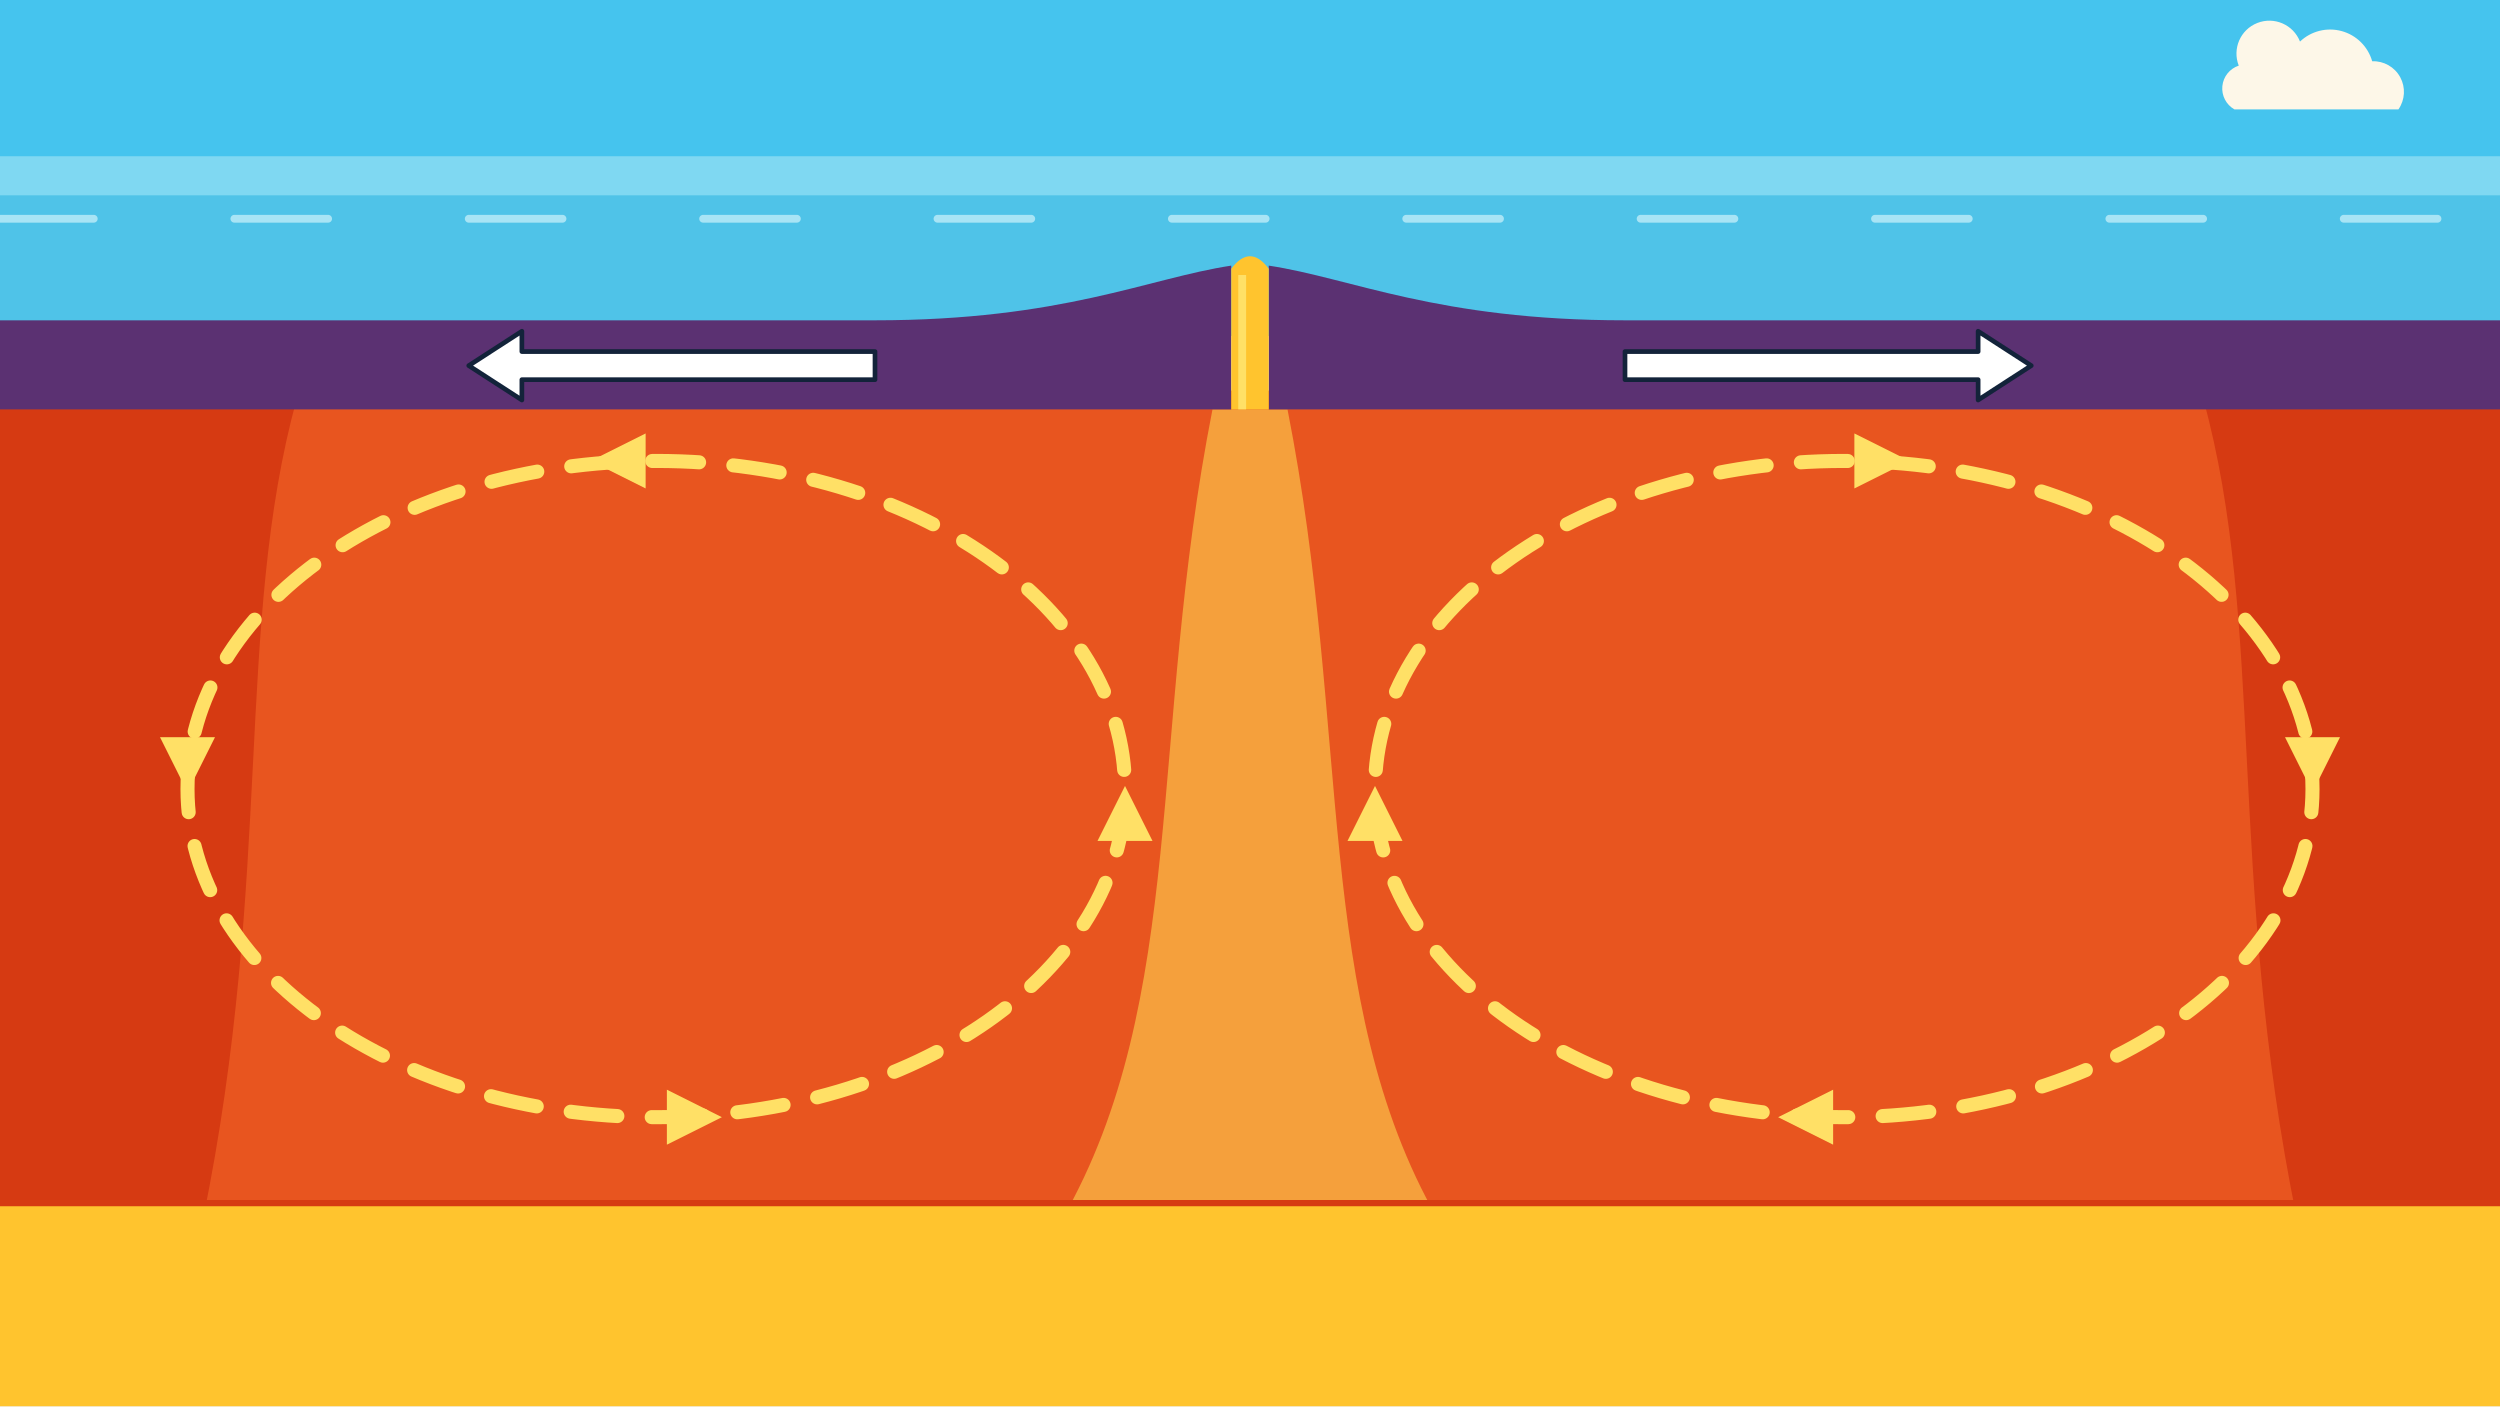
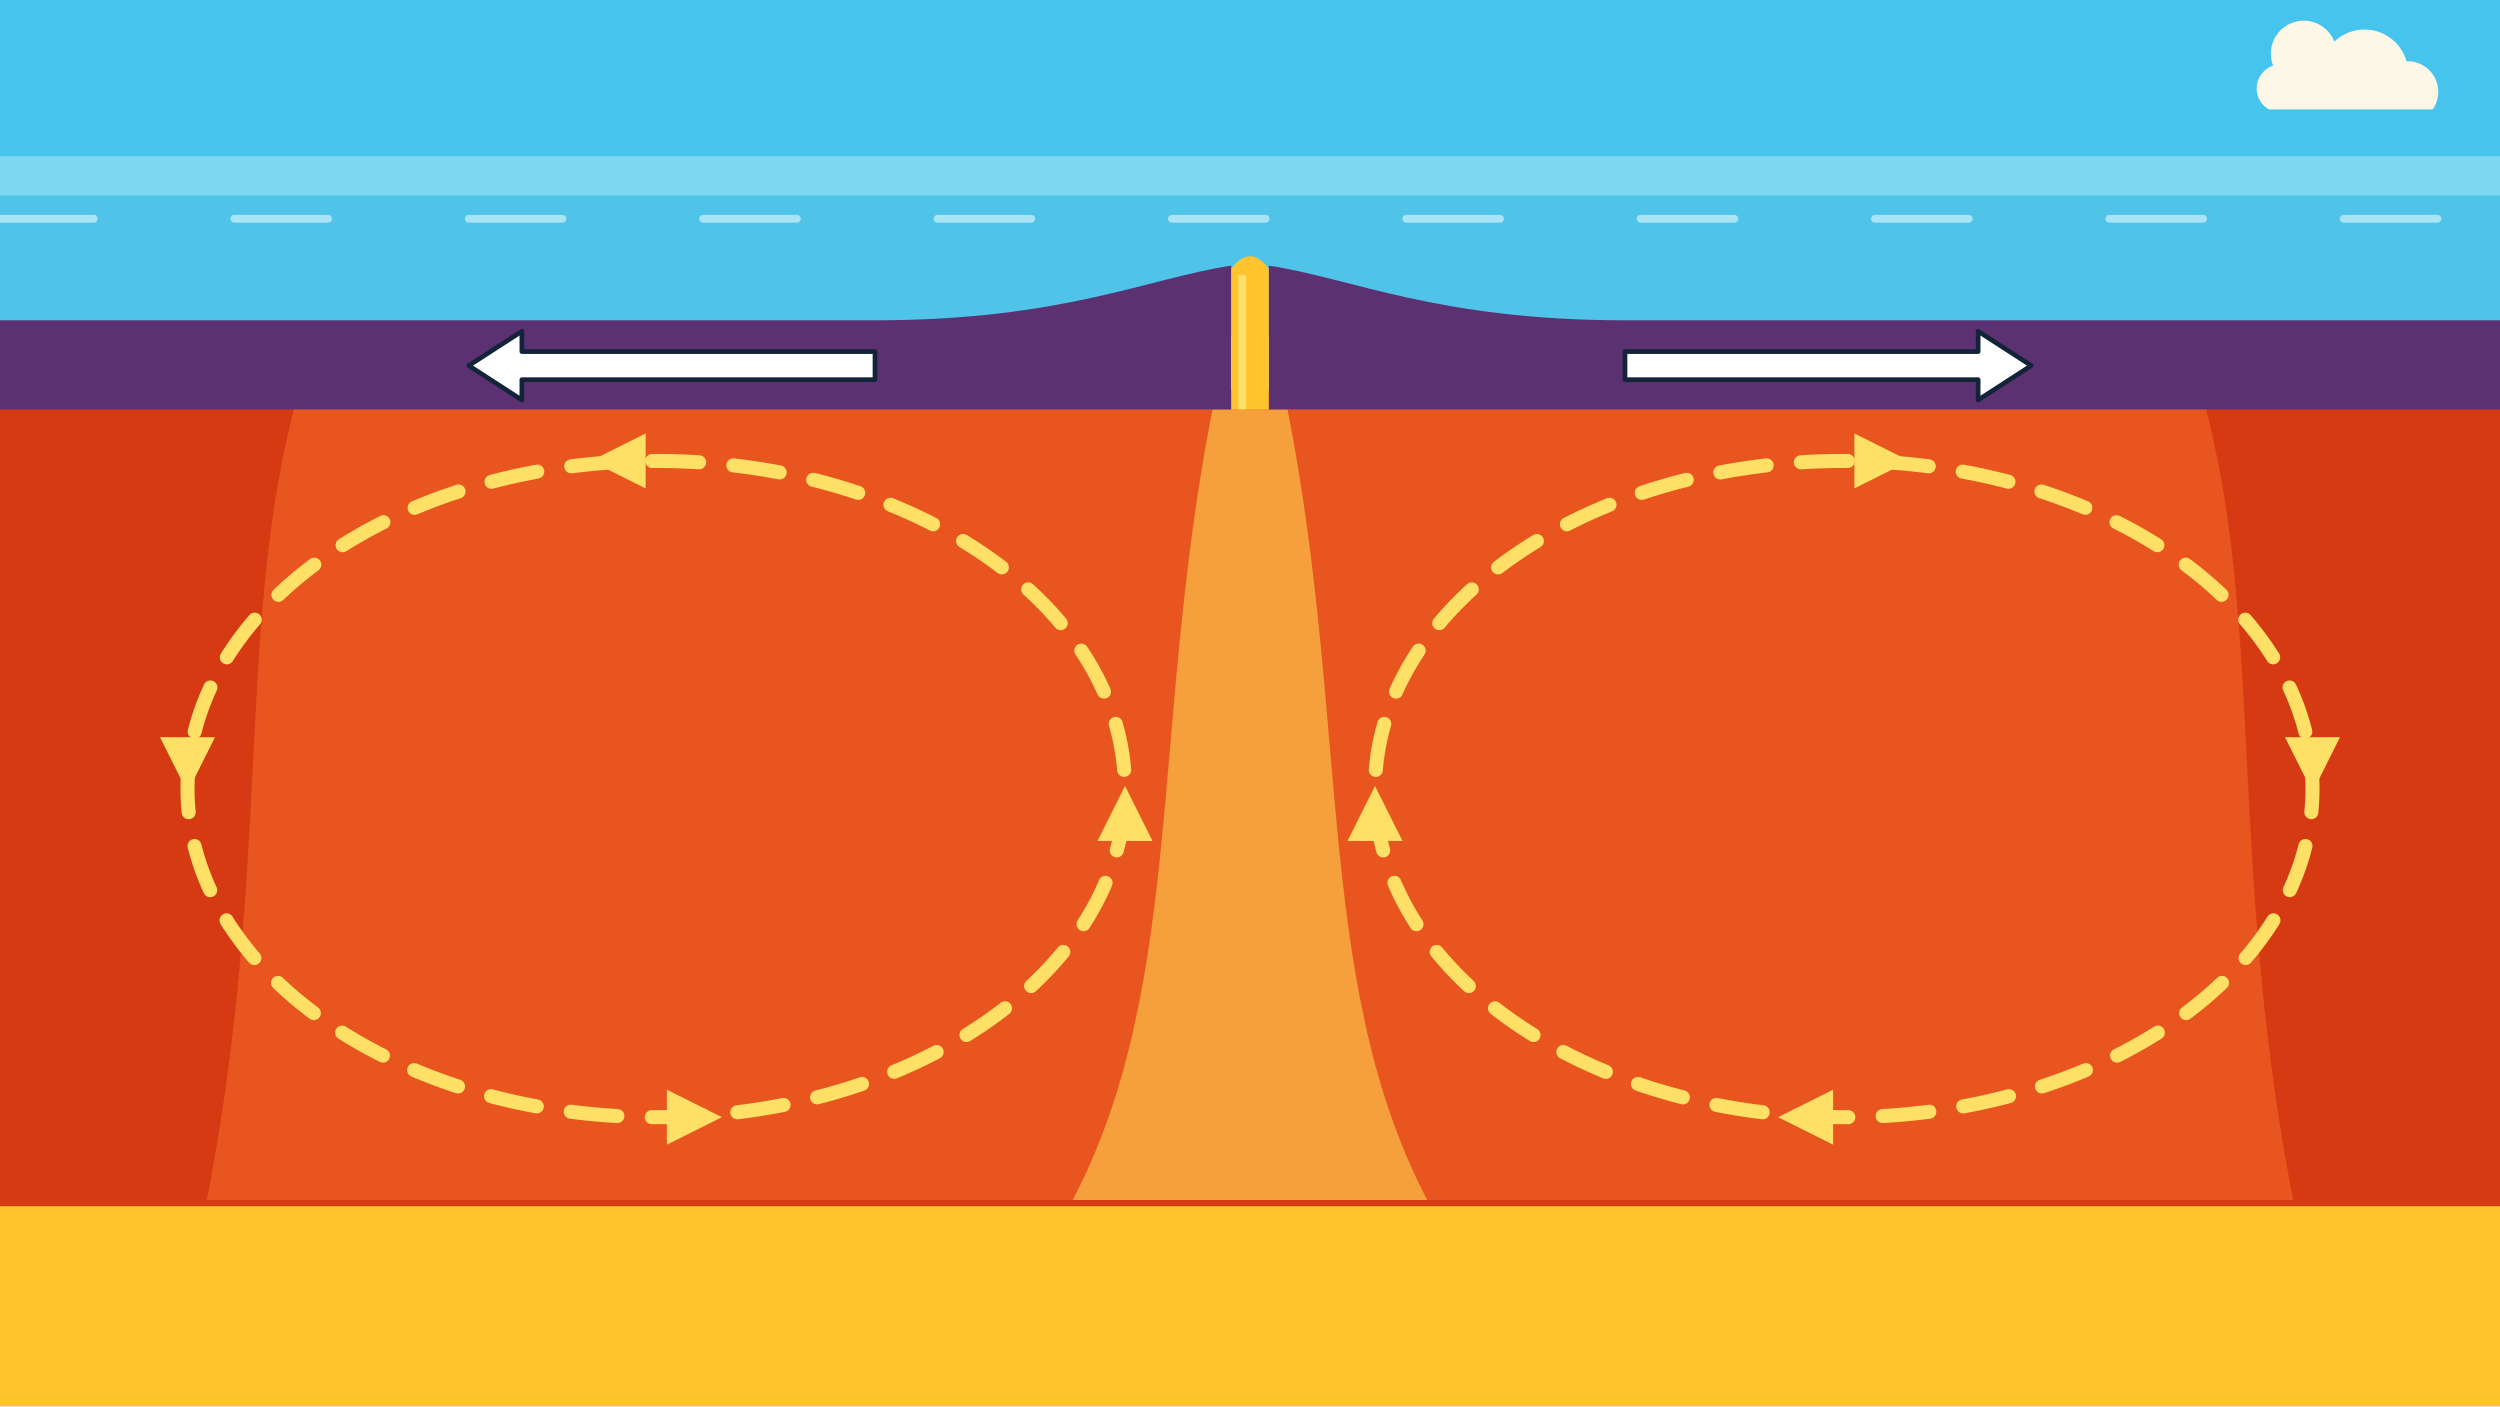
<svg xmlns="http://www.w3.org/2000/svg" id="gf-convection" viewBox="0 0 1600 900" role="img" aria-labelledby="gf-convection-t gf-convection-d">
  <style>@media (prefers-reduced-motion: reduce){#gf-convection .flow,#gf-convection .draw{stroke-dashoffset:0!important}#gf-convection .rise,#gf-convection .ripple{display:none}}</style>
  <rect width="1600" height="130" fill="#45C4EE" />
  <rect y="100" width="1600" height="30" fill="#7FD8F2" />
-   <path d="M1430 70h105a19.6 19.6 0 0 0-16.8-30.8a28 28 0 0 0-46.2-12.6a21 21 0 0 0-39.2 15.4a15.4 15.4 0 0 0-2.8 28z" fill="#FDF7E8" />
+   <path d="M1452 70h105a19.6 19.6 0 0 0-16.8-30.8a28 28 0 0 0-46.2-12.6a21 21 0 0 0-39.2 15.4a15.4 15.4 0 0 0-2.8 28z" fill="#FDF7E8" />
  <rect y="125" width="1600" height="90" fill="#4FC3E8" />
  <path class="flow" d="M0 140H1600" fill="none" stroke="#A8E4F5" stroke-width="5" stroke-linecap="round" stroke-dasharray="60 90">
    <animate attributeName="stroke-dashoffset" values="450;0" dur="30s" repeatCount="indefinite" />
  </path>
  <rect y="250" width="1600" height="540" fill="#E8551F" />
  <path d="M0 255H190C150 400 175 560 130 780H0Z" fill="#D63A12" />
  <path d="M1600 255H1410C1450 400 1425 560 1470 780H1600Z" fill="#D63A12" />
  <path d="M680 780C760 640 735 470 776 262H824C865 470 840 640 920 780Z" fill="#F5A03C" />
  <rect y="770" width="1600" height="130" fill="#FFC42E" />
  <path d="M0 770H1600" stroke="#D63A12" stroke-width="4" />
  <path d="M0 205H560C680 205 735 178 788 170V262H0Z" fill="#5B3172" />
  <path d="M1600 205H1040C920 205 865 178 812 170V262H1600Z" fill="#5B3172" />
  <path d="M788 172Q800 156 812 172V262H788Z" fill="#FFC42E" />
  <path d="M795 262V176" stroke="#FFE066" stroke-width="5" />
  <path class="flow" d="M420 715A300 210 0 0 0 720 505A300 210 0 0 0 420 295A300 210 0 0 0 120 505A300 210 0 0 0 420 715Z" fill="none" stroke="#FFE066" stroke-width="9" stroke-linecap="round" stroke-dasharray="30 22">
    <animate attributeName="stroke-dashoffset" values="156;0" dur="16s" repeatCount="indefinite" />
  </path>
  <path class="flow" d="M1180 715A300 210 0 0 1 880 505A300 210 0 0 1 1180 295A300 210 0 0 1 1480 505A300 210 0 0 1 1180 715Z" fill="none" stroke="#FFE066" stroke-width="9" stroke-linecap="round" stroke-dasharray="30 22">
    <animate attributeName="stroke-dashoffset" values="156;0" dur="16s" repeatCount="indefinite" />
  </path>
  <path d="M378 295L413.2 277.4L413.2 312.6Z" fill="#FFE066" />
  <path d="M462 715L426.8 732.6L426.8 697.4Z" fill="#FFE066" />
  <path d="M120 507L102.4 471.8L137.6 471.8Z" fill="#FFE066" />
  <path d="M720 503L737.6 538.2L702.4 538.2Z" fill="#FFE066" />
  <path d="M1222 295L1186.8 312.6L1186.8 277.4Z" fill="#FFE066" />
  <path d="M1138 715L1173.2 697.4L1173.2 732.6Z" fill="#FFE066" />
  <path d="M1480 507L1462.4 471.8L1497.6 471.8Z" fill="#FFE066" />
  <path d="M880 503L897.6 538.2L862.4 538.2Z" fill="#FFE066" />
  <circle class="rise" cx="794" cy="740" r="8" fill="#FFE066" opacity="0">
    <animate attributeName="cy" values="740;290" dur="10s" begin="0s" repeatCount="indefinite" />
    <animate attributeName="opacity" values="0;1;1;0" keyTimes="0;0.15;0.75;1" dur="10s" begin="0s" repeatCount="indefinite" />
  </circle>
  <circle class="rise" cx="806" cy="740" r="8" fill="#FFE066" opacity="0">
    <animate attributeName="cy" values="740;290" dur="10s" begin="2.5s" repeatCount="indefinite" />
    <animate attributeName="opacity" values="0;1;1;0" keyTimes="0;0.15;0.75;1" dur="10s" begin="2.5s" repeatCount="indefinite" />
  </circle>
  <circle class="rise" cx="794" cy="740" r="8" fill="#FFE066" opacity="0">
    <animate attributeName="cy" values="740;290" dur="10s" begin="5s" repeatCount="indefinite" />
    <animate attributeName="opacity" values="0;1;1;0" keyTimes="0;0.15;0.75;1" dur="10s" begin="5s" repeatCount="indefinite" />
  </circle>
  <circle class="rise" cx="806" cy="740" r="8" fill="#FFE066" opacity="0">
    <animate attributeName="cy" values="740;290" dur="10s" begin="7.5s" repeatCount="indefinite" />
    <animate attributeName="opacity" values="0;1;1;0" keyTimes="0;0.15;0.75;1" dur="10s" begin="7.5s" repeatCount="indefinite" />
  </circle>
  <path d="M560 225L334 225L334 212L300 234L334 256L334 243L560 243Z" fill="#FFFFFF" stroke="#13233A" stroke-width="3" stroke-linejoin="round" />
  <path d="M1040 243L1266 243L1266 256L1300 234L1266 212L1266 225L1040 225Z" fill="#FFFFFF" stroke="#13233A" stroke-width="3" stroke-linejoin="round" />
  <g font-family="Lexend, Nunito, sans-serif" font-weight="600" fill="#13233A" text-anchor="middle">
    <g class="lab" opacity="0">
      <animate attributeName="opacity" from="0" to="1" begin="0.6s" dur="0.6s" fill="freeze" />
      <path d="M420 836L560 836" stroke="#FFFFFF" stroke-width="7" stroke-linecap="round" fill="none" />
      <path d="M420 836L560 836" stroke="#13233A" stroke-width="2.5" fill="none" />
      <circle cx="560" cy="836" r="6" fill="#13233A" stroke="#FFFFFF" stroke-width="2.5" />
      <rect x="310.5" y="800" width="219" height="72" rx="22" fill="#FFFFFF" />
      <text x="420" y="830" font-size="24">CORE</text>
      <text x="420" y="858" font-size="19">heats the mantle</text>
    </g>
    <g class="lab" opacity="0">
      <animate attributeName="opacity" from="0" to="1" begin="1.2s" dur="0.6s" fill="freeze" />
      <path d="M420 470L420 560" stroke="#FFFFFF" stroke-width="7" stroke-linecap="round" fill="none" />
      <path d="M420 470L420 560" stroke="#13233A" stroke-width="2.5" fill="none" />
      <circle cx="420" cy="560" r="6" fill="#13233A" stroke="#FFFFFF" stroke-width="2.5" />
      <rect x="263.5" y="434" width="313" height="72" rx="22" fill="#FFFFFF" />
      <text x="420" y="464" font-size="24">MANTLE</text>
      <text x="420" y="492" font-size="19">hot rock that flows slowly</text>
    </g>
    <g class="lab" opacity="0">
      <animate attributeName="opacity" from="0" to="1" begin="1.8s" dur="0.6s" fill="freeze" />
      <path d="M210 64L150 232" stroke="#FFFFFF" stroke-width="7" stroke-linecap="round" fill="none" />
      <path d="M210 64L150 232" stroke="#13233A" stroke-width="2.5" fill="none" />
      <circle cx="150" cy="232" r="6" fill="#13233A" stroke="#FFFFFF" stroke-width="2.5" />
      <rect x="93.5" y="28" width="233" height="72" rx="22" fill="#FFFFFF" />
      <text x="210" y="58" font-size="24">CRUST</text>
      <text x="210" y="86" font-size="19">broken into plates</text>
    </g>
    <g class="lab" opacity="0">
      <animate attributeName="opacity" from="0" to="1" begin="2.4s" dur="0.6s" fill="freeze" />
      <path d="M1180 450L800 450" stroke="#FFFFFF" stroke-width="7" stroke-linecap="round" fill="none" />
      <path d="M1180 450L800 450" stroke="#13233A" stroke-width="2.5" fill="none" />
      <circle cx="800" cy="450" r="6" fill="#13233A" stroke="#FFFFFF" stroke-width="2.5" />
      <rect x="1025" y="414" width="310" height="72" rx="22" fill="#FFFFFF" />
      <text x="1180" y="444" font-size="24">RISING CURRENT</text>
      <text x="1180" y="472" font-size="19">hot, less dense rock rises</text>
    </g>
    <g class="lab" opacity="0">
      <animate attributeName="opacity" from="0" to="1" begin="3s" dur="0.6s" fill="freeze" />
      <path d="M1180 590L1480 590" stroke="#FFFFFF" stroke-width="7" stroke-linecap="round" fill="none" />
      <path d="M1180 590L1480 590" stroke="#13233A" stroke-width="2.5" fill="none" />
      <circle cx="1480" cy="590" r="6" fill="#13233A" stroke="#FFFFFF" stroke-width="2.5" />
      <rect x="1029" y="554" width="302" height="72" rx="22" fill="#FFFFFF" />
      <text x="1180" y="584" font-size="24">SINKING CURRENT</text>
      <text x="1180" y="612" font-size="19">cooler, denser rock sinks</text>
    </g>
    <g class="lab" opacity="0">
      <animate attributeName="opacity" from="0" to="1" begin="3.6s" dur="0.6s" fill="freeze" />
      <path d="M1270 64L1220 232" stroke="#FFFFFF" stroke-width="7" stroke-linecap="round" fill="none" />
      <path d="M1270 64L1220 232" stroke="#13233A" stroke-width="2.5" fill="none" />
      <circle cx="1220" cy="232" r="6" fill="#13233A" stroke="#FFFFFF" stroke-width="2.5" />
      <rect x="1121" y="28" width="298" height="72" rx="22" fill="#FFFFFF" />
      <text x="1270" y="58" font-size="24">Plates move apart</text>
      <text x="1270" y="86" font-size="19">dragged by the currents</text>
    </g>
    <g class="lab" opacity="0">
      <animate attributeName="opacity" from="0" to="1" begin="4.2s" dur="0.6s" fill="freeze" />
      <path d="M800 64L800 168" stroke="#FFFFFF" stroke-width="7" stroke-linecap="round" fill="none" />
      <path d="M800 64L800 168" stroke="#13233A" stroke-width="2.5" fill="none" />
      <circle cx="800" cy="168" r="6" fill="#13233A" stroke="#FFFFFF" stroke-width="2.5" />
      <rect x="670.5" y="28" width="259" height="72" rx="22" fill="#FFFFFF" />
      <text x="800" y="58" font-size="24">New crust forms</text>
      <text x="800" y="86" font-size="19">magma fills the gap</text>
    </g>
  </g>
</svg>
